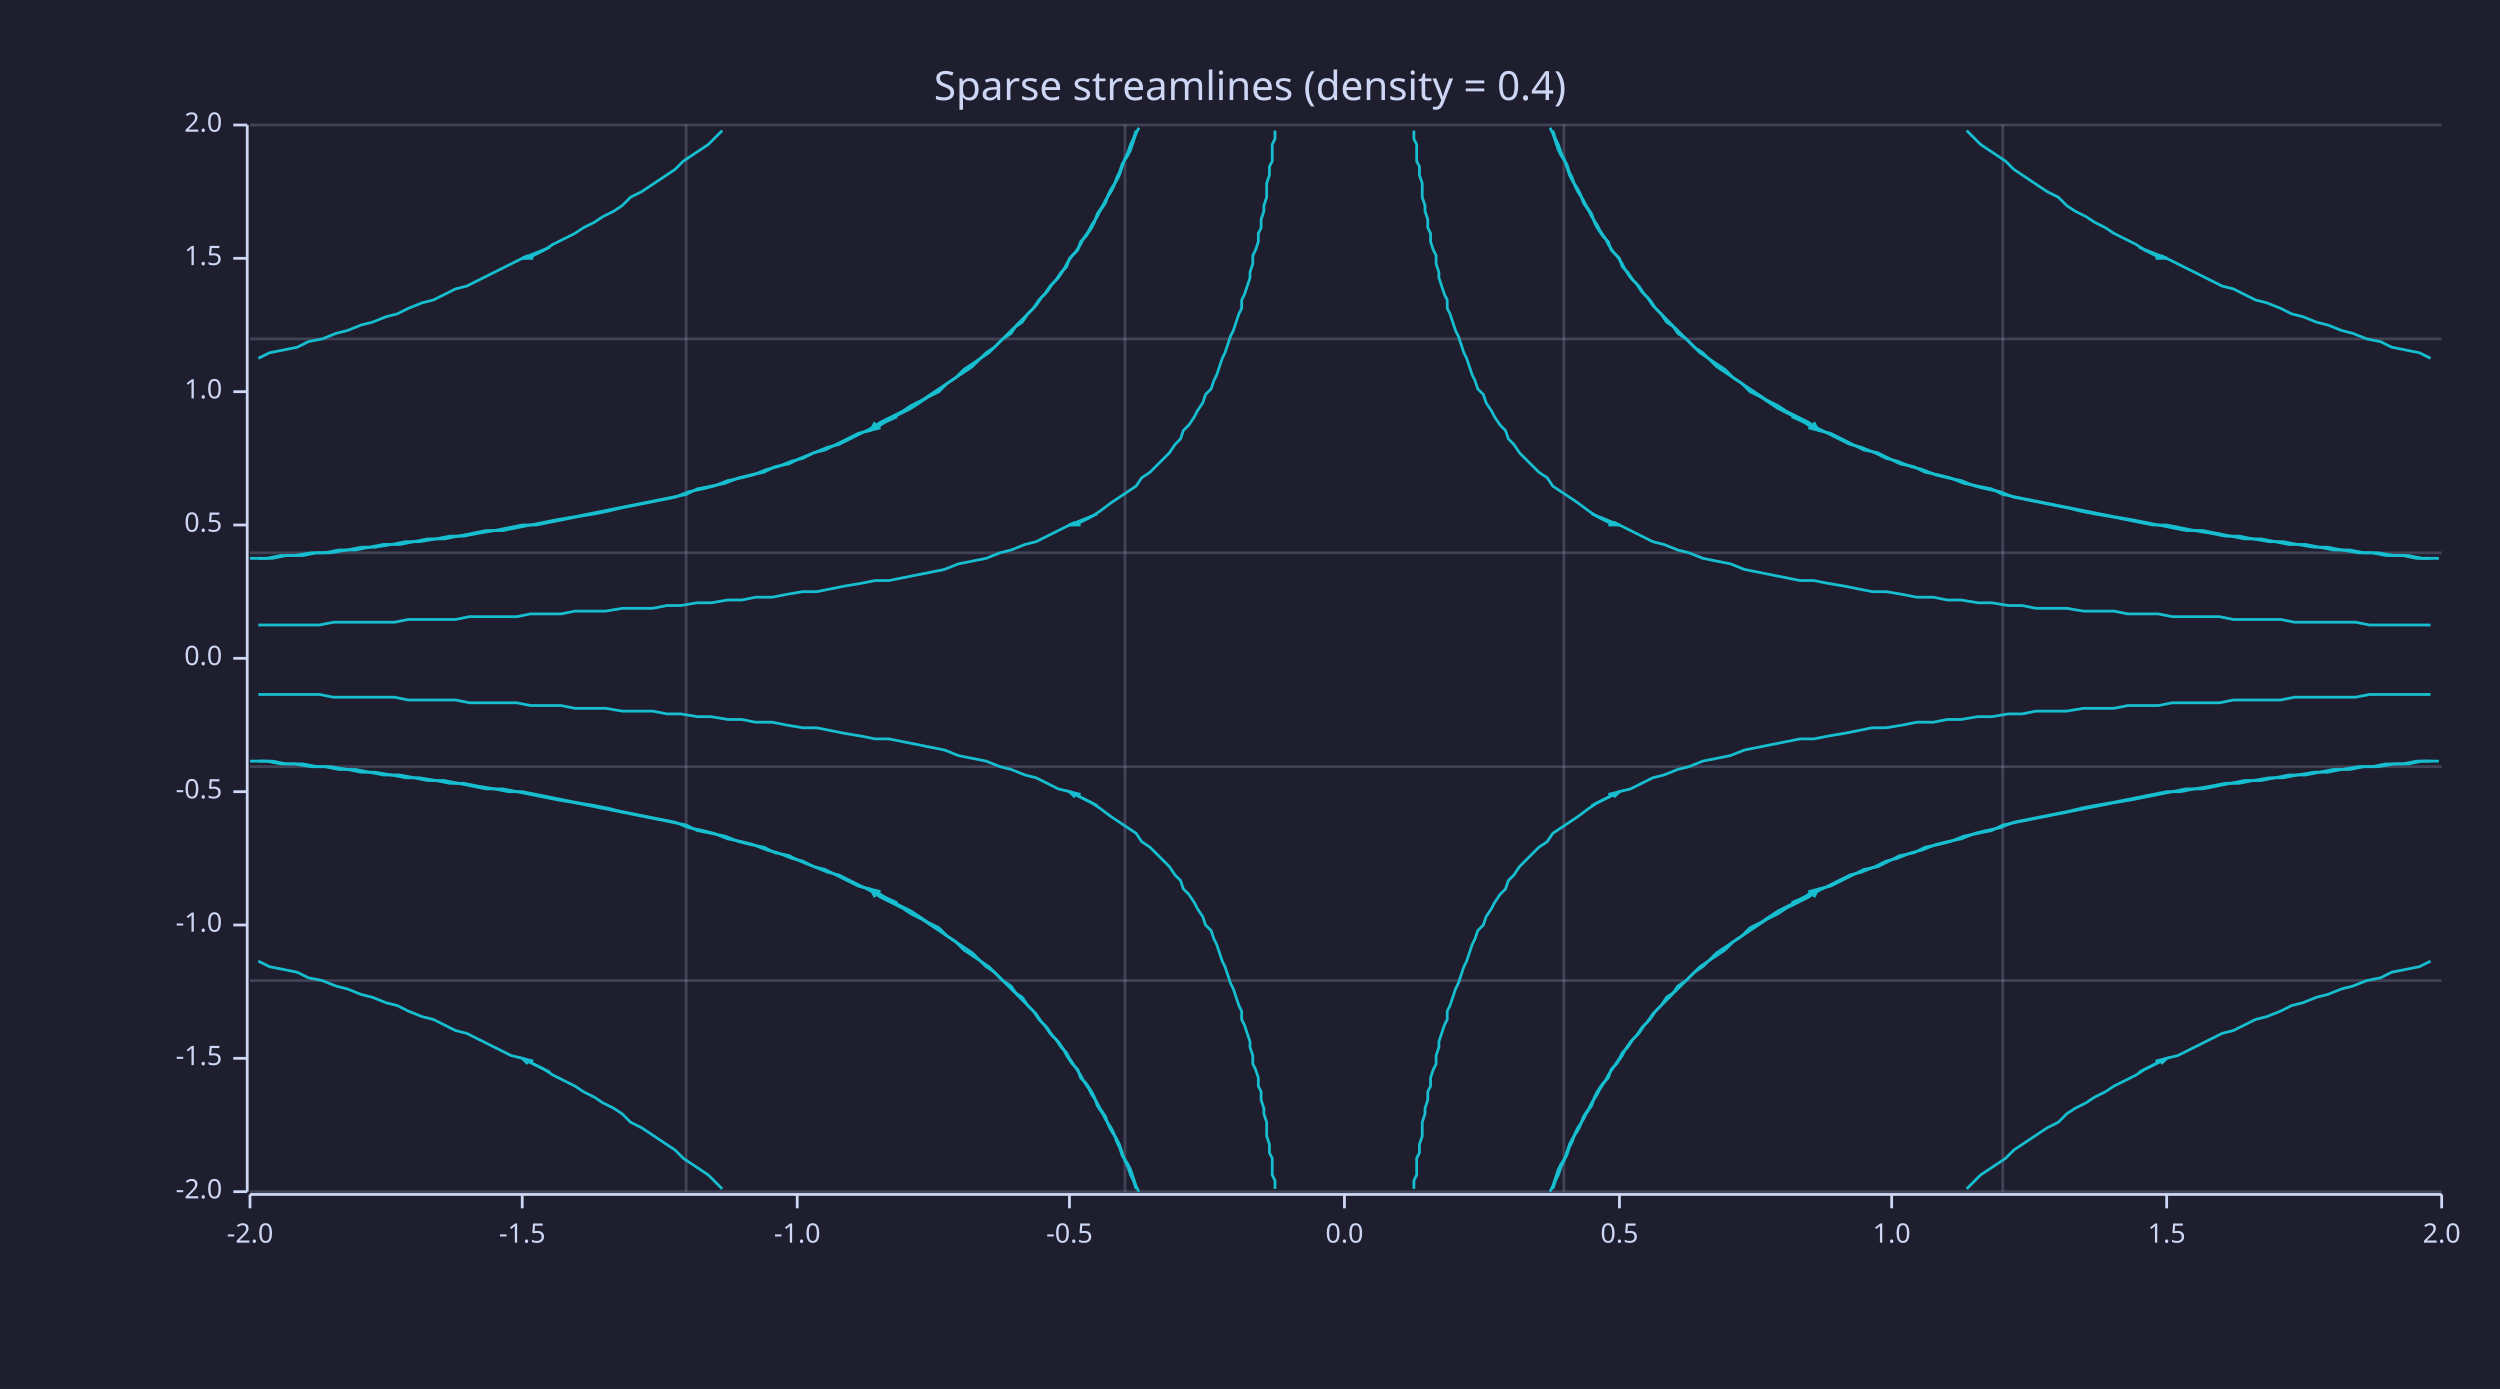
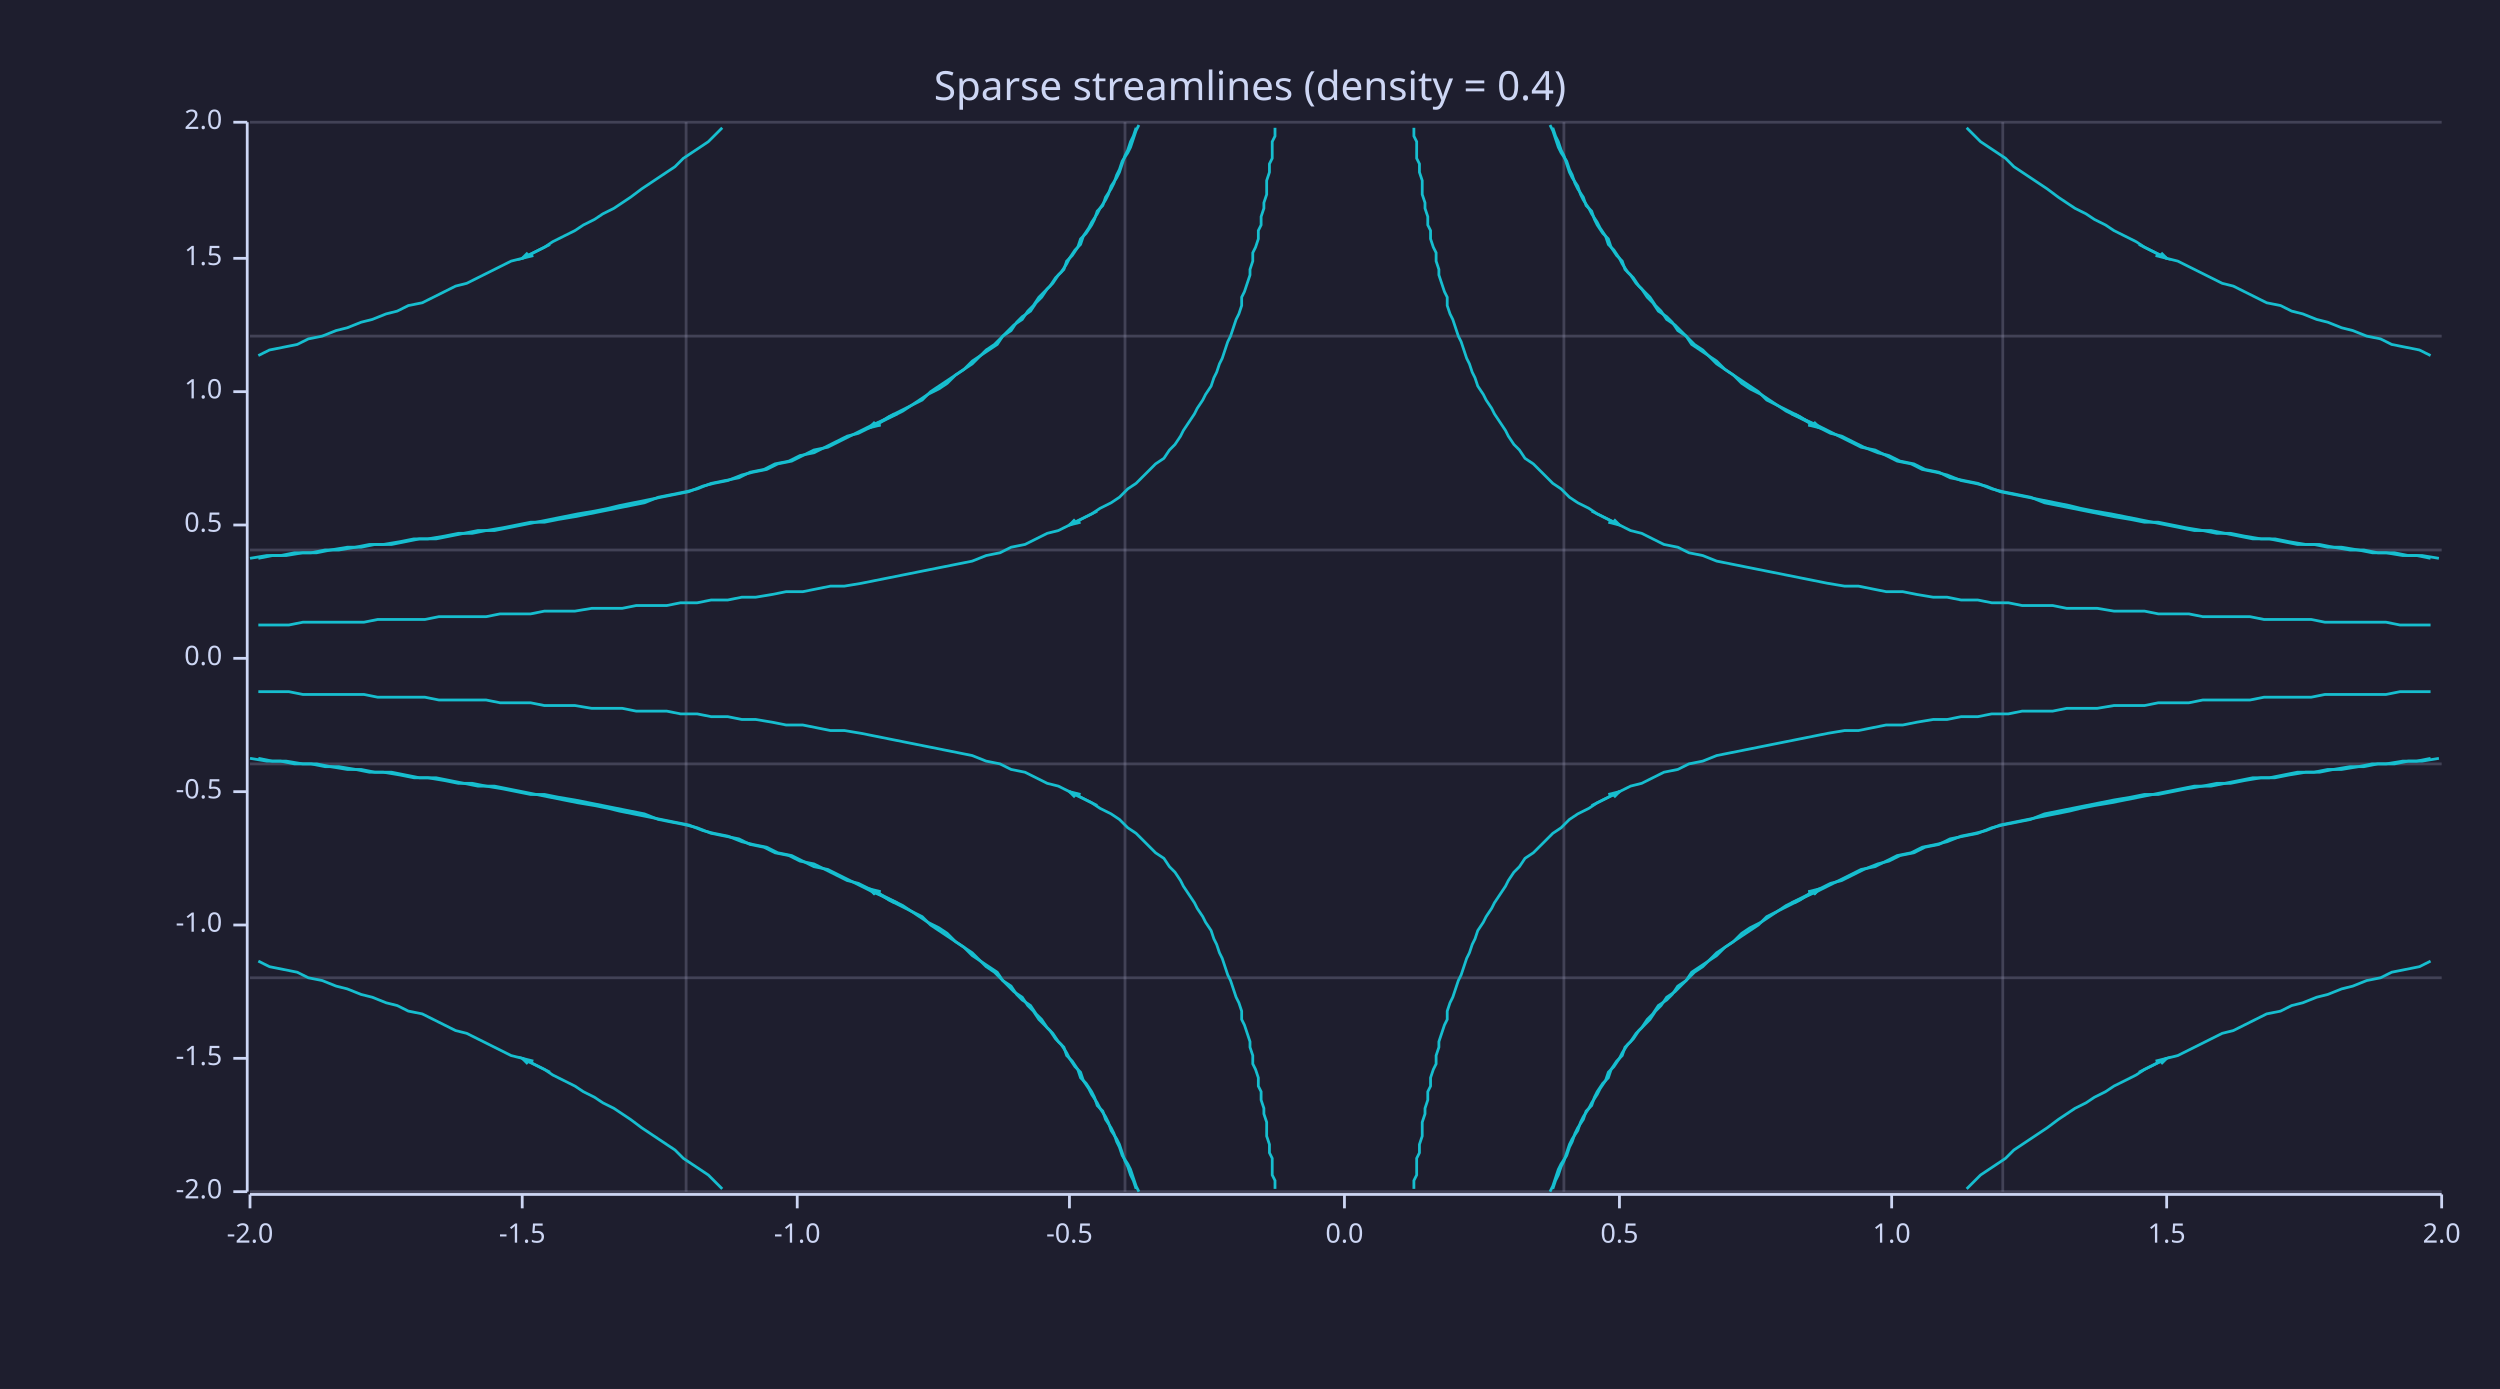
<svg xmlns="http://www.w3.org/2000/svg" width="900" height="500" viewBox="0 0 900 500">
  <rect x="0" y="0" width="900" height="500" opacity="1" fill="#1E1E2E" stroke="none" />
  <rect x="0" y="0" width="900" height="500" opacity="1" fill="#1E1E2E" stroke="none" />
  <text x="450" y="25" dy="0.76em" text-anchor="middle" font-family="sans-serif" font-size="14.516" opacity="1" fill="#CDD6F4">
Sparse streamlines (density = 0.4)
</text>
  <text x="20" y="237" dy="0.76em" text-anchor="middle" font-family="sans-serif" font-size="11.29" opacity="1" fill="#CDD6F4" transform="rotate(270, 20, 237)">

</text>
  <text x="485" y="480" dy="-0.5ex" text-anchor="middle" font-family="sans-serif" font-size="11.29" opacity="1" fill="#CDD6F4">

</text>
-   <polyline fill="none" opacity="1" stroke="#CDD6F4" stroke-width="1" points="89,45 89,429 " />
+   <polyline fill="none" opacity="1" stroke="#CDD6F4" stroke-width="1" points="89,44 89,429 " />
  <text x="80" y="429" dy="0.5ex" text-anchor="end" font-family="sans-serif" font-size="9.677" opacity="1" fill="#CDD6F4">
-2.0
</text>
  <polyline fill="none" opacity="1" stroke="#CDD6F4" stroke-width="1" points="84,429 89,429 " />
  <text x="80" y="381" dy="0.5ex" text-anchor="end" font-family="sans-serif" font-size="9.677" opacity="1" fill="#CDD6F4">
-1.5
</text>
  <polyline fill="none" opacity="1" stroke="#CDD6F4" stroke-width="1" points="84,381 89,381 " />
  <text x="80" y="333" dy="0.5ex" text-anchor="end" font-family="sans-serif" font-size="9.677" opacity="1" fill="#CDD6F4">
-1.0
</text>
  <polyline fill="none" opacity="1" stroke="#CDD6F4" stroke-width="1" points="84,333 89,333 " />
  <text x="80" y="285" dy="0.5ex" text-anchor="end" font-family="sans-serif" font-size="9.677" opacity="1" fill="#CDD6F4">
-0.5
</text>
  <polyline fill="none" opacity="1" stroke="#CDD6F4" stroke-width="1" points="84,285 89,285 " />
  <text x="80" y="237" dy="0.5ex" text-anchor="end" font-family="sans-serif" font-size="9.677" opacity="1" fill="#CDD6F4">
0.0
</text>
  <polyline fill="none" opacity="1" stroke="#CDD6F4" stroke-width="1" points="84,237 89,237 " />
  <text x="80" y="189" dy="0.5ex" text-anchor="end" font-family="sans-serif" font-size="9.677" opacity="1" fill="#CDD6F4">
0.5
</text>
  <polyline fill="none" opacity="1" stroke="#CDD6F4" stroke-width="1" points="84,189 89,189 " />
  <text x="80" y="141" dy="0.5ex" text-anchor="end" font-family="sans-serif" font-size="9.677" opacity="1" fill="#CDD6F4">
1.0
</text>
  <polyline fill="none" opacity="1" stroke="#CDD6F4" stroke-width="1" points="84,141 89,141 " />
  <text x="80" y="93" dy="0.5ex" text-anchor="end" font-family="sans-serif" font-size="9.677" opacity="1" fill="#CDD6F4">
1.5
</text>
  <polyline fill="none" opacity="1" stroke="#CDD6F4" stroke-width="1" points="84,93 89,93 " />
-   <text x="80" y="45" dy="0.5ex" text-anchor="end" font-family="sans-serif" font-size="9.677" opacity="1" fill="#CDD6F4">
+   <text x="80" y="44" dy="0.5ex" text-anchor="end" font-family="sans-serif" font-size="9.677" opacity="1" fill="#CDD6F4">
2.0
</text>
-   <polyline fill="none" opacity="1" stroke="#CDD6F4" stroke-width="1" points="84,45 89,45 " />
+   <polyline fill="none" opacity="1" stroke="#CDD6F4" stroke-width="1" points="84,44 89,44 " />
  <polyline fill="none" opacity="1" stroke="#CDD6F4" stroke-width="1" points="90,430 879,430 " />
  <text x="90" y="440" dy="0.76em" text-anchor="middle" font-family="sans-serif" font-size="9.677" opacity="1" fill="#CDD6F4">
-2.0
</text>
  <polyline fill="none" opacity="1" stroke="#CDD6F4" stroke-width="1" points="90,430 90,435 " />
  <text x="188" y="440" dy="0.76em" text-anchor="middle" font-family="sans-serif" font-size="9.677" opacity="1" fill="#CDD6F4">
-1.5
</text>
  <polyline fill="none" opacity="1" stroke="#CDD6F4" stroke-width="1" points="188,430 188,435 " />
  <text x="287" y="440" dy="0.76em" text-anchor="middle" font-family="sans-serif" font-size="9.677" opacity="1" fill="#CDD6F4">
-1.0
</text>
  <polyline fill="none" opacity="1" stroke="#CDD6F4" stroke-width="1" points="287,430 287,435 " />
  <text x="385" y="440" dy="0.76em" text-anchor="middle" font-family="sans-serif" font-size="9.677" opacity="1" fill="#CDD6F4">
-0.5
</text>
  <polyline fill="none" opacity="1" stroke="#CDD6F4" stroke-width="1" points="385,430 385,435 " />
  <text x="484" y="440" dy="0.76em" text-anchor="middle" font-family="sans-serif" font-size="9.677" opacity="1" fill="#CDD6F4">
0.0
</text>
  <polyline fill="none" opacity="1" stroke="#CDD6F4" stroke-width="1" points="484,430 484,435 " />
  <text x="583" y="440" dy="0.76em" text-anchor="middle" font-family="sans-serif" font-size="9.677" opacity="1" fill="#CDD6F4">
0.5
</text>
  <polyline fill="none" opacity="1" stroke="#CDD6F4" stroke-width="1" points="583,430 583,435 " />
  <text x="681" y="440" dy="0.76em" text-anchor="middle" font-family="sans-serif" font-size="9.677" opacity="1" fill="#CDD6F4">
1.0
</text>
  <polyline fill="none" opacity="1" stroke="#CDD6F4" stroke-width="1" points="681,430 681,435 " />
  <text x="780" y="440" dy="0.76em" text-anchor="middle" font-family="sans-serif" font-size="9.677" opacity="1" fill="#CDD6F4">
1.5
</text>
  <polyline fill="none" opacity="1" stroke="#CDD6F4" stroke-width="1" points="780,430 780,435 " />
  <text x="879" y="440" dy="0.76em" text-anchor="middle" font-family="sans-serif" font-size="9.677" opacity="1" fill="#CDD6F4">
2.0
</text>
  <polyline fill="none" opacity="1" stroke="#CDD6F4" stroke-width="1" points="879,430 879,435 " />
  <polyline fill="none" opacity="0.3" stroke="#9696B4" stroke-width="1" points="90,429 879,429 " />
-   <polyline fill="none" opacity="0.3" stroke="#9696B4" stroke-width="1" points="90,353 879,353 " />
-   <polyline fill="none" opacity="0.3" stroke="#9696B4" stroke-width="1" points="90,276 879,276 " />
-   <polyline fill="none" opacity="0.3" stroke="#9696B4" stroke-width="1" points="90,199 879,199 " />
-   <polyline fill="none" opacity="0.3" stroke="#9696B4" stroke-width="1" points="90,122 879,122 " />
-   <polyline fill="none" opacity="0.3" stroke="#9696B4" stroke-width="1" points="90,45 879,45 " />
-   <polyline fill="none" opacity="0.3" stroke="#9696B4" stroke-width="1" points="247,429 247,45 " />
-   <polyline fill="none" opacity="0.3" stroke="#9696B4" stroke-width="1" points="405,429 405,45 " />
-   <polyline fill="none" opacity="0.3" stroke="#9696B4" stroke-width="1" points="563,429 563,45 " />
-   <polyline fill="none" opacity="0.3" stroke="#9696B4" stroke-width="1" points="721,429 721,45 " />
-   <polyline fill="none" opacity="1" stroke="#17BECF" stroke-width="1" points="260,428 258,426 255,423 252,421 249,419 246,417 243,414 240,412 237,410 234,408 231,406 227,404 224,401 221,399 217,397 214,395 210,393 207,391 203,389 199,387 196,385 192,383 188,381 184,380 180,378 176,376 172,374 168,372 164,371 160,369 156,367 152,366 147,364 143,362 139,361 134,359 130,358 125,356 121,355 116,353 111,352 107,350 102,349 97,348 93,346 " />
+   <polyline fill="none" opacity="0.3" stroke="#9696B4" stroke-width="1" points="90,352 879,352 " />
+   <polyline fill="none" opacity="0.3" stroke="#9696B4" stroke-width="1" points="90,275 879,275 " />
+   <polyline fill="none" opacity="0.3" stroke="#9696B4" stroke-width="1" points="90,198 879,198 " />
+   <polyline fill="none" opacity="0.3" stroke="#9696B4" stroke-width="1" points="90,121 879,121 " />
+   <polyline fill="none" opacity="0.3" stroke="#9696B4" stroke-width="1" points="90,44 879,44 " />
+   <polyline fill="none" opacity="0.3" stroke="#9696B4" stroke-width="1" points="247,429 247,44 " />
+   <polyline fill="none" opacity="0.3" stroke="#9696B4" stroke-width="1" points="405,429 405,44 " />
+   <polyline fill="none" opacity="0.3" stroke="#9696B4" stroke-width="1" points="563,429 563,44 " />
+   <polyline fill="none" opacity="0.3" stroke="#9696B4" stroke-width="1" points="721,429 721,44 " />
+   <polyline fill="none" opacity="1" stroke="#17BECF" stroke-width="1" points="260,428 258,426 255,423 252,421 249,419 246,417 243,414 240,412 237,410 234,408 231,406 227,403 224,401 221,399 217,397 214,395 210,393 207,391 203,389 199,387 196,385 192,383 188,381 184,380 180,378 176,376 172,374 168,372 164,371 160,369 156,367 152,365 147,364 143,362 139,361 134,359 130,358 125,356 121,355 116,353 111,352 107,350 102,349 97,348 93,346 " />
  <polyline fill="none" opacity="1" stroke="#17BECF" stroke-width="1" points="198,386 188,381 " />
  <polyline fill="none" opacity="1" stroke="#17BECF" stroke-width="1" points="192,382 188,381 190,383 " />
-   <polyline fill="none" opacity="1" stroke="#17BECF" stroke-width="1" points="409,428 408,425 407,423 406,420 405,418 404,415 403,412 402,410 400,407 399,405 398,402 396,399 395,397 393,394 392,392 390,389 389,387 387,384 385,381 384,379 382,377 380,374 378,372 376,369 374,367 372,364 370,362 368,359 365,357 363,355 360,352 358,350 355,348 352,345 350,343 347,341 344,339 341,337 338,334 334,332 331,330 328,328 324,326 320,324 317,322 313,320 309,319 305,317 301,315 297,313 293,312 288,310 284,308 279,307 275,305 270,304 266,303 261,301 256,300 251,299 247,297 242,296 237,295 232,294 227,293 222,292 217,291 212,290 207,289 201,288 196,287 191,286 186,285 181,284 175,284 170,283 165,282 160,281 154,281 149,280 144,279 138,279 133,278 128,277 122,277 117,276 112,276 106,275 101,275 96,274 90,274 " />
+   <polyline fill="none" opacity="1" stroke="#17BECF" stroke-width="1" points="409,428 408,425 407,423 406,420 405,418 404,415 403,412 402,410 400,407 399,404 398,402 396,399 395,397 393,394 392,392 390,389 389,386 387,384 385,381 384,379 382,376 380,374 378,371 376,369 374,367 372,364 370,362 368,359 365,357 363,355 360,352 358,350 355,348 352,345 350,343 347,341 344,339 341,336 338,334 334,332 331,330 328,328 324,326 320,324 317,322 313,320 309,318 305,317 301,315 297,313 293,311 288,310 284,308 279,307 275,305 270,304 266,302 261,301 256,300 251,298 247,297 242,296 237,295 232,293 227,292 222,291 217,290 212,289 207,288 201,287 196,286 191,286 186,285 181,284 175,283 170,282 165,282 160,281 154,280 149,280 144,279 138,278 133,278 128,277 122,276 117,276 112,275 106,275 101,274 96,274 90,273 " />
  <polyline fill="none" opacity="1" stroke="#17BECF" stroke-width="1" points="322,325 313,320 " />
  <polyline fill="none" opacity="1" stroke="#17BECF" stroke-width="1" points="317,321 313,320 315,322 " />
-   <polyline fill="none" opacity="1" stroke="#17BECF" stroke-width="1" points="559,428 560,425 561,423 562,420 563,418 564,415 565,412 566,410 568,407 569,405 570,402 572,399 573,397 575,394 576,392 578,389 579,387 581,384 583,381 584,379 586,377 588,374 590,372 592,369 594,367 596,364 598,362 600,359 603,357 605,355 608,352 610,350 613,348 616,345 618,343 621,341 624,339 627,337 630,334 634,332 637,330 640,328 644,326 648,324 651,322 655,320 659,319 663,317 667,315 671,313 676,312 680,310 684,308 689,307 693,305 698,304 702,303 707,301 712,300 717,299 721,297 726,296 731,295 736,294 741,293 746,292 751,291 756,290 761,289 767,288 772,287 777,286 782,285 787,284 793,284 798,283 803,282 808,281 814,281 819,280 824,279 830,279 835,278 840,277 846,277 851,276 856,276 862,275 867,275 872,274 878,274 " />
+   <polyline fill="none" opacity="1" stroke="#17BECF" stroke-width="1" points="559,428 560,425 561,423 562,420 563,418 564,415 565,412 566,410 568,407 569,404 570,402 572,399 573,397 575,394 576,392 578,389 579,386 581,384 583,381 584,379 586,376 588,374 590,371 592,369 594,367 596,364 598,362 600,359 603,357 605,355 608,352 610,350 613,348 616,345 618,343 621,341 624,339 627,336 630,334 634,332 637,330 640,328 644,326 648,324 651,322 655,320 659,318 663,317 667,315 671,313 676,311 680,310 684,308 689,307 693,305 698,304 702,302 707,301 712,300 717,298 721,297 726,296 731,295 736,293 741,292 746,291 751,290 756,289 761,288 767,287 772,286 777,286 782,285 787,284 793,283 798,282 803,282 808,281 814,280 819,280 824,279 830,278 835,278 840,277 846,276 851,276 856,275 862,275 867,274 872,274 878,273 " />
  <polyline fill="none" opacity="1" stroke="#17BECF" stroke-width="1" points="646,325 655,320 " />
  <polyline fill="none" opacity="1" stroke="#17BECF" stroke-width="1" points="653,322 655,320 651,321 " />
-   <polyline fill="none" opacity="1" stroke="#17BECF" stroke-width="1" points="708,428 710,426 713,423 716,421 719,419 722,417 725,414 728,412 731,410 734,408 737,406 741,404 744,401 747,399 751,397 754,395 758,393 761,391 765,389 769,387 772,385 776,383 780,381 784,380 788,378 792,376 796,374 800,372 804,371 808,369 812,367 816,366 821,364 825,362 829,361 834,359 838,358 843,356 847,355 852,353 857,352 861,350 866,349 871,348 875,346 " />
+   <polyline fill="none" opacity="1" stroke="#17BECF" stroke-width="1" points="708,428 710,426 713,423 716,421 719,419 722,417 725,414 728,412 731,410 734,408 737,406 741,403 744,401 747,399 751,397 754,395 758,393 761,391 765,389 769,387 772,385 776,383 780,381 784,380 788,378 792,376 796,374 800,372 804,371 808,369 812,367 816,365 821,364 825,362 829,361 834,359 838,358 843,356 847,355 852,353 857,352 861,350 866,349 871,348 875,346 " />
  <polyline fill="none" opacity="1" stroke="#17BECF" stroke-width="1" points="770,386 780,381 " />
  <polyline fill="none" opacity="1" stroke="#17BECF" stroke-width="1" points="778,383 780,381 776,382 " />
-   <polyline fill="none" opacity="1" stroke="#17BECF" stroke-width="1" points="410,429 409,427 408,424 407,421 406,419 404,416 403,413 402,411 401,408 400,406 398,403 397,401 395,398 394,395 393,393 391,390 389,388 388,385 386,383 384,380 383,378 381,375 379,373 377,370 375,368 373,365 371,363 368,360 366,358 364,355 361,353 359,351 356,348 353,346 350,344 347,342 344,339 341,337 338,335 335,333 332,331 328,329 325,327 321,325 317,323 314,321 310,319 306,317 302,315 298,314 293,312 289,310 285,309 280,307 276,306 271,304 267,303 262,302 257,300 253,299 248,298 243,296 238,295 233,294 228,293 223,292 219,291 214,290 208,289 203,288 198,287 193,286 188,285 183,285 178,284 172,283 167,282 162,282 157,281 151,280 146,280 141,279 135,278 130,278 125,277 119,276 114,276 109,275 103,275 98,274 93,274 " />
+   <polyline fill="none" opacity="1" stroke="#17BECF" stroke-width="1" points="410,429 409,427 408,424 407,421 406,419 404,416 403,413 402,411 401,408 400,406 398,403 397,400 395,398 394,395 393,393 391,390 389,388 388,385 386,382 384,380 383,377 381,375 379,372 377,370 375,367 373,365 371,362 368,360 366,358 364,355 361,353 359,350 356,348 353,346 350,344 347,341 344,339 341,337 338,335 335,333 332,330 328,328 325,326 321,324 317,322 314,321 310,319 306,317 302,315 298,313 293,312 289,310 285,308 280,307 276,305 271,304 267,303 262,301 257,300 253,299 248,297 243,296 238,295 233,294 228,293 223,292 219,291 214,290 208,289 203,288 198,287 193,286 188,285 183,284 178,283 172,283 167,282 162,281 157,280 151,280 146,279 141,278 135,278 130,277 125,277 119,276 114,275 109,275 103,274 98,274 93,273 " />
  <polyline fill="none" opacity="1" stroke="#17BECF" stroke-width="1" points="323,325 314,321 " />
-   <polyline fill="none" opacity="1" stroke="#17BECF" stroke-width="1" points="317,322 314,321 315,323 " />
-   <polyline fill="none" opacity="1" stroke="#17BECF" stroke-width="1" points="459,428 459,425 458,423 458,420 458,417 457,415 457,412 456,409 456,407 456,404 455,401 455,399 454,396 454,393 453,391 453,388 452,385 451,383 451,380 450,377 450,375 449,372 448,369 447,367 447,364 446,362 445,359 444,356 443,354 442,351 441,348 440,346 439,343 438,340 437,338 436,335 434,333 433,330 431,327 430,325 428,322 426,320 425,317 423,315 421,312 419,310 416,307 414,305 411,303 409,300 406,298 403,296 400,294 396,291 393,289 389,287 385,285 381,284 377,282 373,280 369,279 364,277 360,276 355,274 350,273 345,272 340,270 335,269 330,268 325,267 320,266 315,266 310,265 304,264 299,263 294,262 289,262 283,261 278,260 272,260 267,259 262,259 256,258 251,258 245,257 240,257 235,256 229,256 224,256 218,255 213,255 207,255 202,254 196,254 191,254 186,253 180,253 175,253 169,253 164,252 158,252 153,252 147,252 142,251 136,251 131,251 125,251 120,251 115,250 109,250 104,250 98,250 93,250 " />
+   <polyline fill="none" opacity="1" stroke="#17BECF" stroke-width="1" points="317,321 314,321 315,322 " />
+   <polyline fill="none" opacity="1" stroke="#17BECF" stroke-width="1" points="459,428 459,425 458,423 458,420 458,417 457,415 457,412 456,409 456,407 456,404 455,401 455,399 454,396 454,393 453,391 453,388 452,385 451,383 451,380 450,377 450,375 449,372 448,369 447,367 447,364 446,361 445,359 444,356 443,353 442,351 441,348 440,345 439,343 438,340 437,338 436,335 434,332 433,330 431,327 430,325 428,322 426,319 425,317 423,314 421,312 419,309 416,307 414,305 411,302 409,300 406,298 403,295 400,293 396,291 393,289 389,287 385,285 381,283 377,282 373,280 369,278 364,277 360,275 355,274 350,272 345,271 340,270 335,269 330,268 325,267 320,266 315,265 310,264 304,263 299,263 294,262 289,261 283,261 278,260 272,259 267,259 262,258 256,258 251,257 245,257 240,256 235,256 229,256 224,255 218,255 213,255 207,254 202,254 196,254 191,253 186,253 180,253 175,252 169,252 164,252 158,252 153,251 147,251 142,251 136,251 131,250 125,250 120,250 115,250 109,250 104,249 98,249 93,249 " />
  <polyline fill="none" opacity="1" stroke="#17BECF" stroke-width="1" points="395,290 385,285 " />
  <polyline fill="none" opacity="1" stroke="#17BECF" stroke-width="1" points="389,286 385,285 387,287 " />
-   <polyline fill="none" opacity="1" stroke="#17BECF" stroke-width="1" points="509,428 509,425 510,423 510,420 510,417 511,415 511,412 512,409 512,407 512,404 513,401 513,399 514,396 514,393 515,391 515,388 516,385 517,383 517,380 518,377 518,375 519,372 520,369 521,367 521,364 522,362 523,359 524,356 525,354 526,351 527,348 528,346 529,343 530,340 531,338 532,335 534,333 535,330 537,327 538,325 540,322 542,320 543,317 545,315 547,312 549,310 552,307 554,305 557,303 559,300 562,298 565,296 568,294 572,291 575,289 579,287 583,285 587,284 591,282 595,280 599,279 604,277 608,276 613,274 618,273 623,272 628,270 633,269 638,268 643,267 648,266 653,266 658,265 664,264 669,263 674,262 679,262 685,261 690,260 696,260 701,259 706,259 712,258 717,258 723,257 728,257 733,256 739,256 744,256 750,255 755,255 761,255 766,254 772,254 777,254 782,253 788,253 793,253 799,253 804,252 810,252 815,252 821,252 826,251 832,251 837,251 843,251 848,251 853,250 859,250 864,250 870,250 875,250 " />
+   <polyline fill="none" opacity="1" stroke="#17BECF" stroke-width="1" points="509,428 509,425 510,423 510,420 510,417 511,415 511,412 512,409 512,407 512,404 513,401 513,399 514,396 514,393 515,391 515,388 516,385 517,383 517,380 518,377 518,375 519,372 520,369 521,367 521,364 522,361 523,359 524,356 525,353 526,351 527,348 528,345 529,343 530,340 531,338 532,335 534,332 535,330 537,327 538,325 540,322 542,319 543,317 545,314 547,312 549,309 552,307 554,305 557,302 559,300 562,298 565,295 568,293 572,291 575,289 579,287 583,285 587,283 591,282 595,280 599,278 604,277 608,275 613,274 618,272 623,271 628,270 633,269 638,268 643,267 648,266 653,265 658,264 664,263 669,263 674,262 679,261 685,261 690,260 696,259 701,259 706,258 712,258 717,257 723,257 728,256 733,256 739,256 744,255 750,255 755,255 761,254 766,254 772,254 777,253 782,253 788,253 793,252 799,252 804,252 810,252 815,251 821,251 826,251 832,251 837,250 843,250 848,250 853,250 859,250 864,249 870,249 875,249 " />
  <polyline fill="none" opacity="1" stroke="#17BECF" stroke-width="1" points="573,290 583,285 " />
  <polyline fill="none" opacity="1" stroke="#17BECF" stroke-width="1" points="581,287 583,285 579,286 " />
-   <polyline fill="none" opacity="1" stroke="#17BECF" stroke-width="1" points="558,429 559,427 560,424 561,421 562,419 564,416 565,413 566,411 567,408 568,406 570,403 571,401 573,398 574,395 575,393 577,390 579,388 580,385 582,383 584,380 585,378 587,375 589,373 591,370 593,368 595,365 597,363 600,360 602,358 604,355 607,353 609,351 612,348 615,346 618,344 621,342 624,339 627,337 630,335 633,333 636,331 640,329 643,327 647,325 651,323 654,321 658,319 662,317 666,315 670,314 675,312 679,310 683,309 688,307 692,306 697,304 701,303 706,302 711,300 715,299 720,298 725,296 730,295 735,294 740,293 745,292 749,291 754,290 760,289 765,288 770,287 775,286 780,285 785,285 790,284 796,283 801,282 806,282 811,281 817,280 822,280 827,279 833,278 838,278 843,277 849,276 854,276 859,275 865,275 870,274 875,274 " />
+   <polyline fill="none" opacity="1" stroke="#17BECF" stroke-width="1" points="558,429 559,427 560,424 561,421 562,419 564,416 565,413 566,411 567,408 568,406 570,403 571,400 573,398 574,395 575,393 577,390 579,388 580,385 582,382 584,380 585,377 587,375 589,372 591,370 593,367 595,365 597,362 600,360 602,358 604,355 607,353 609,350 612,348 615,346 618,344 621,341 624,339 627,337 630,335 633,333 636,330 640,328 643,326 647,324 651,322 654,321 658,319 662,317 666,315 670,313 675,312 679,310 683,308 688,307 692,305 697,304 701,303 706,301 711,300 715,299 720,297 725,296 730,295 735,294 740,293 745,292 749,291 754,290 760,289 765,288 770,287 775,286 780,285 785,284 790,283 796,283 801,282 806,281 811,280 817,280 822,279 827,278 833,278 838,277 843,277 849,276 854,275 859,275 865,274 870,274 875,273 " />
  <polyline fill="none" opacity="1" stroke="#17BECF" stroke-width="1" points="645,325 654,321 " />
-   <polyline fill="none" opacity="1" stroke="#17BECF" stroke-width="1" points="653,323 654,321 651,322 " />
-   <polyline fill="none" opacity="1" stroke="#17BECF" stroke-width="1" points="410,46 409,48 408,51 407,54 406,56 404,59 403,62 402,64 401,67 400,69 398,72 397,74 395,77 394,80 393,82 391,85 389,87 388,90 386,92 384,95 383,97 381,100 379,102 377,105 375,107 373,110 371,112 368,115 366,117 364,120 361,122 359,124 356,127 353,129 350,131 347,133 344,136 341,138 338,140 335,142 332,144 328,146 325,148 321,150 317,152 314,154 310,156 306,158 302,160 298,161 293,163 289,165 285,166 280,168 276,169 271,171 267,172 262,173 257,175 253,176 248,177 243,179 238,180 233,181 228,182 223,183 219,184 214,185 208,186 203,187 198,188 193,189 188,189 183,190 178,191 172,192 167,193 162,193 157,194 151,195 146,195 141,196 135,197 130,197 125,198 119,199 114,199 109,200 103,200 98,201 93,201 " />
-   <polyline fill="none" opacity="1" stroke="#17BECF" stroke-width="1" points="323,150 314,154 " />
-   <polyline fill="none" opacity="1" stroke="#17BECF" stroke-width="1" points="315,152 314,154 317,153 " />
-   <polyline fill="none" opacity="1" stroke="#17BECF" stroke-width="1" points="459,47 459,50 458,52 458,55 458,58 457,60 457,63 456,66 456,68 456,71 455,74 455,76 454,79 454,82 453,84 453,87 452,90 451,92 451,95 450,98 450,100 449,103 448,106 447,108 447,111 446,113 445,116 444,119 443,121 442,124 441,127 440,129 439,132 438,135 437,137 436,140 434,142 433,145 431,148 430,150 428,153 426,155 425,158 423,160 421,163 419,165 416,168 414,170 411,172 409,175 406,177 403,179 400,181 396,184 393,186 389,188 385,189 381,191 377,193 373,195 369,196 364,198 360,199 355,201 350,202 345,203 340,205 335,206 330,207 325,208 320,209 315,209 310,210 304,211 299,212 294,213 289,213 283,214 278,215 272,215 267,216 262,216 256,217 251,217 245,218 240,218 235,219 229,219 224,219 218,220 213,220 207,220 202,221 196,221 191,221 186,222 180,222 175,222 169,222 164,223 158,223 153,223 147,223 142,224 136,224 131,224 125,224 120,224 115,225 109,225 104,225 98,225 93,225 " />
-   <polyline fill="none" opacity="1" stroke="#17BECF" stroke-width="1" points="395,185 385,189 " />
-   <polyline fill="none" opacity="1" stroke="#17BECF" stroke-width="1" points="387,188 385,189 389,189 " />
-   <polyline fill="none" opacity="1" stroke="#17BECF" stroke-width="1" points="509,47 509,50 510,52 510,55 510,58 511,60 511,63 512,66 512,68 512,71 513,74 513,76 514,79 514,82 515,84 515,87 516,90 517,92 517,95 518,98 518,100 519,103 520,106 521,108 521,111 522,113 523,116 524,119 525,121 526,124 527,127 528,129 529,132 530,135 531,137 532,140 534,142 535,145 537,148 538,150 540,153 542,155 543,158 545,160 547,163 549,165 552,168 554,170 557,172 559,175 562,177 565,179 568,181 572,184 575,186 579,188 583,189 587,191 591,193 595,195 599,196 604,198 608,199 613,201 618,202 623,203 628,205 633,206 638,207 643,208 648,209 653,209 658,210 664,211 669,212 674,213 679,213 685,214 690,215 696,215 701,216 706,216 712,217 717,217 723,218 728,218 733,219 739,219 744,219 750,220 755,220 761,220 766,221 772,221 777,221 782,222 788,222 793,222 799,222 804,223 810,223 815,223 821,223 826,224 832,224 837,224 843,224 848,224 853,225 859,225 864,225 870,225 875,225 " />
-   <polyline fill="none" opacity="1" stroke="#17BECF" stroke-width="1" points="573,185 583,189 " />
-   <polyline fill="none" opacity="1" stroke="#17BECF" stroke-width="1" points="579,189 583,189 581,188 " />
-   <polyline fill="none" opacity="1" stroke="#17BECF" stroke-width="1" points="558,46 559,48 560,51 561,54 562,56 564,59 565,62 566,64 567,67 568,69 570,72 571,74 573,77 574,80 575,82 577,85 579,87 580,90 582,92 584,95 585,97 587,100 589,102 591,105 593,107 595,110 597,112 600,115 602,117 604,120 607,122 609,124 612,127 615,129 618,131 621,133 624,136 627,138 630,140 633,142 636,144 640,146 643,148 647,150 651,152 654,154 658,156 662,158 666,160 670,161 675,163 679,165 683,166 688,168 692,169 697,171 701,172 706,173 711,175 715,176 720,177 725,179 730,180 735,181 740,182 745,183 749,184 754,185 760,186 765,187 770,188 775,189 780,189 785,190 790,191 796,192 801,193 806,193 811,194 817,195 822,195 827,196 833,197 838,197 843,198 849,199 854,199 859,200 865,200 870,201 875,201 " />
-   <polyline fill="none" opacity="1" stroke="#17BECF" stroke-width="1" points="645,150 654,154 " />
-   <polyline fill="none" opacity="1" stroke="#17BECF" stroke-width="1" points="651,153 654,154 653,152 " />
-   <polyline fill="none" opacity="1" stroke="#17BECF" stroke-width="1" points="260,47 258,49 255,52 252,54 249,56 246,58 243,61 240,63 237,65 234,67 231,69 227,71 224,74 221,76 217,78 214,80 210,82 207,84 203,86 199,88 196,90 192,92 188,93 184,95 180,97 176,99 172,101 168,103 164,104 160,106 156,108 152,109 147,111 143,113 139,114 134,116 130,117 125,119 121,120 116,122 111,123 107,125 102,126 97,127 93,129 " />
-   <polyline fill="none" opacity="1" stroke="#17BECF" stroke-width="1" points="198,89 188,93 " />
-   <polyline fill="none" opacity="1" stroke="#17BECF" stroke-width="1" points="190,92 188,93 192,93 " />
-   <polyline fill="none" opacity="1" stroke="#17BECF" stroke-width="1" points="409,47 408,50 407,52 406,55 405,57 404,60 403,63 402,65 400,68 399,70 398,73 396,76 395,78 393,81 392,83 390,86 389,88 387,91 385,93 384,96 382,98 380,101 378,103 376,106 374,108 372,111 370,113 368,116 365,118 363,120 360,123 358,125 355,127 352,130 350,132 347,134 344,136 341,138 338,141 334,143 331,145 328,147 324,149 320,151 317,153 313,155 309,156 305,158 301,160 297,162 293,163 288,165 284,167 279,168 275,170 270,171 266,172 261,174 256,175 251,176 247,178 242,179 237,180 232,181 227,182 222,183 217,184 212,185 207,186 201,187 196,188 191,189 186,190 181,191 175,191 170,192 165,193 160,194 154,194 149,195 144,196 138,196 133,197 128,198 122,198 117,199 112,199 106,200 101,200 96,201 90,201 " />
-   <polyline fill="none" opacity="1" stroke="#17BECF" stroke-width="1" points="322,150 313,155 " />
-   <polyline fill="none" opacity="1" stroke="#17BECF" stroke-width="1" points="315,153 313,155 317,154 " />
-   <polyline fill="none" opacity="1" stroke="#17BECF" stroke-width="1" points="559,47 560,50 561,52 562,55 563,57 564,60 565,63 566,65 568,68 569,70 570,73 572,76 573,78 575,81 576,83 578,86 579,88 581,91 583,93 584,96 586,98 588,101 590,103 592,106 594,108 596,111 598,113 600,116 603,118 605,120 608,123 610,125 613,127 616,130 618,132 621,134 624,136 627,138 630,141 634,143 637,145 640,147 644,149 648,151 651,153 655,155 659,156 663,158 667,160 671,162 676,163 680,165 684,167 689,168 693,170 698,171 702,172 707,174 712,175 717,176 721,178 726,179 731,180 736,181 741,182 746,183 751,184 756,185 761,186 767,187 772,188 777,189 782,190 787,191 793,191 798,192 803,193 808,194 814,194 819,195 824,196 830,196 835,197 840,198 846,198 851,199 856,199 862,200 867,200 872,201 878,201 " />
-   <polyline fill="none" opacity="1" stroke="#17BECF" stroke-width="1" points="646,150 655,155 " />
-   <polyline fill="none" opacity="1" stroke="#17BECF" stroke-width="1" points="651,154 655,155 653,153 " />
-   <polyline fill="none" opacity="1" stroke="#17BECF" stroke-width="1" points="708,47 710,49 713,52 716,54 719,56 722,58 725,61 728,63 731,65 734,67 737,69 741,71 744,74 747,76 751,78 754,80 758,82 761,84 765,86 769,88 772,90 776,92 780,93 784,95 788,97 792,99 796,101 800,103 804,104 808,106 812,108 816,109 821,111 825,113 829,114 834,116 838,117 843,119 847,120 852,122 857,123 861,125 866,126 871,127 875,129 " />
-   <polyline fill="none" opacity="1" stroke="#17BECF" stroke-width="1" points="770,89 780,93 " />
-   <polyline fill="none" opacity="1" stroke="#17BECF" stroke-width="1" points="776,93 780,93 778,92 " />
+   <polyline fill="none" opacity="1" stroke="#17BECF" stroke-width="1" points="653,322 654,321 651,321 " />
+   <polyline fill="none" opacity="1" stroke="#17BECF" stroke-width="1" points="410,45 409,47 408,50 407,53 406,55 404,58 403,61 402,63 401,66 400,68 398,71 397,74 395,76 394,79 393,81 391,84 389,86 388,89 386,92 384,94 383,97 381,99 379,102 377,104 375,107 373,109 371,112 368,114 366,116 364,119 361,121 359,124 356,126 353,128 350,130 347,133 344,135 341,137 338,139 335,141 332,144 328,146 325,148 321,150 317,152 314,153 310,155 306,157 302,159 298,161 293,162 289,164 285,166 280,167 276,169 271,170 267,171 262,173 257,174 253,175 248,177 243,178 238,179 233,180 228,181 223,182 219,183 214,184 208,185 203,186 198,187 193,188 188,189 183,190 178,191 172,191 167,192 162,193 157,194 151,194 146,195 141,196 135,196 130,197 125,197 119,198 114,199 109,199 103,200 98,200 93,201 " />
+   <polyline fill="none" opacity="1" stroke="#17BECF" stroke-width="1" points="323,149 314,153 " />
+   <polyline fill="none" opacity="1" stroke="#17BECF" stroke-width="1" points="315,152 314,153 317,153 " />
+   <polyline fill="none" opacity="1" stroke="#17BECF" stroke-width="1" points="459,46 459,49 458,51 458,54 458,57 457,59 457,62 456,65 456,67 456,70 455,73 455,75 454,78 454,81 453,83 453,86 452,89 451,91 451,94 450,97 450,99 449,102 448,105 447,107 447,110 446,113 445,115 444,118 443,121 442,123 441,126 440,129 439,131 438,134 437,136 436,139 434,142 433,144 431,147 430,149 428,152 426,155 425,157 423,160 421,162 419,165 416,167 414,169 411,172 409,174 406,176 403,179 400,181 396,183 393,185 389,187 385,189 381,191 377,192 373,194 369,196 364,197 360,199 355,200 350,202 345,203 340,204 335,205 330,206 325,207 320,208 315,209 310,210 304,211 299,211 294,212 289,213 283,213 278,214 272,215 267,215 262,216 256,216 251,217 245,217 240,218 235,218 229,218 224,219 218,219 213,219 207,220 202,220 196,220 191,221 186,221 180,221 175,222 169,222 164,222 158,222 153,223 147,223 142,223 136,223 131,224 125,224 120,224 115,224 109,224 104,225 98,225 93,225 " />
+   <polyline fill="none" opacity="1" stroke="#17BECF" stroke-width="1" points="395,184 385,189 " />
+   <polyline fill="none" opacity="1" stroke="#17BECF" stroke-width="1" points="387,187 385,189 389,188 " />
+   <polyline fill="none" opacity="1" stroke="#17BECF" stroke-width="1" points="509,46 509,49 510,51 510,54 510,57 511,59 511,62 512,65 512,67 512,70 513,73 513,75 514,78 514,81 515,83 515,86 516,89 517,91 517,94 518,97 518,99 519,102 520,105 521,107 521,110 522,113 523,115 524,118 525,121 526,123 527,126 528,129 529,131 530,134 531,136 532,139 534,142 535,144 537,147 538,149 540,152 542,155 543,157 545,160 547,162 549,165 552,167 554,169 557,172 559,174 562,176 565,179 568,181 572,183 575,185 579,187 583,189 587,191 591,192 595,194 599,196 604,197 608,199 613,200 618,202 623,203 628,204 633,205 638,206 643,207 648,208 653,209 658,210 664,211 669,211 674,212 679,213 685,213 690,214 696,215 701,215 706,216 712,216 717,217 723,217 728,218 733,218 739,218 744,219 750,219 755,219 761,220 766,220 772,220 777,221 782,221 788,221 793,222 799,222 804,222 810,222 815,223 821,223 826,223 832,223 837,224 843,224 848,224 853,224 859,224 864,225 870,225 875,225 " />
+   <polyline fill="none" opacity="1" stroke="#17BECF" stroke-width="1" points="573,184 583,189 " />
+   <polyline fill="none" opacity="1" stroke="#17BECF" stroke-width="1" points="579,188 583,189 581,187 " />
+   <polyline fill="none" opacity="1" stroke="#17BECF" stroke-width="1" points="558,45 559,47 560,50 561,53 562,55 564,58 565,61 566,63 567,66 568,68 570,71 571,74 573,76 574,79 575,81 577,84 579,86 580,89 582,92 584,94 585,97 587,99 589,102 591,104 593,107 595,109 597,112 600,114 602,116 604,119 607,121 609,124 612,126 615,128 618,130 621,133 624,135 627,137 630,139 633,141 636,144 640,146 643,148 647,150 651,152 654,153 658,155 662,157 666,159 670,161 675,162 679,164 683,166 688,167 692,169 697,170 701,171 706,173 711,174 715,175 720,177 725,178 730,179 735,180 740,181 745,182 749,183 754,184 760,185 765,186 770,187 775,188 780,189 785,190 790,191 796,191 801,192 806,193 811,194 817,194 822,195 827,196 833,196 838,197 843,197 849,198 854,199 859,199 865,200 870,200 875,201 " />
+   <polyline fill="none" opacity="1" stroke="#17BECF" stroke-width="1" points="645,149 654,153 " />
+   <polyline fill="none" opacity="1" stroke="#17BECF" stroke-width="1" points="651,153 654,153 653,152 " />
+   <polyline fill="none" opacity="1" stroke="#17BECF" stroke-width="1" points="260,46 258,48 255,51 252,53 249,55 246,57 243,60 240,62 237,64 234,66 231,68 227,71 224,73 221,75 217,77 214,79 210,81 207,83 203,85 199,87 196,89 192,91 188,93 184,94 180,96 176,98 172,100 168,102 164,103 160,105 156,107 152,109 147,110 143,112 139,113 134,115 130,116 125,118 121,119 116,121 111,122 107,124 102,125 97,126 93,128 " />
+   <polyline fill="none" opacity="1" stroke="#17BECF" stroke-width="1" points="198,88 188,93 " />
+   <polyline fill="none" opacity="1" stroke="#17BECF" stroke-width="1" points="190,91 188,93 192,92 " />
+   <polyline fill="none" opacity="1" stroke="#17BECF" stroke-width="1" points="409,46 408,49 407,51 406,54 405,56 404,59 403,62 402,64 400,67 399,70 398,72 396,75 395,77 393,80 392,82 390,85 389,88 387,90 385,93 384,95 382,98 380,100 378,103 376,105 374,107 372,110 370,112 368,115 365,117 363,119 360,122 358,124 355,126 352,129 350,131 347,133 344,135 341,138 338,140 334,142 331,144 328,146 324,148 320,150 317,152 313,154 309,156 305,157 301,159 297,161 293,163 288,164 284,166 279,167 275,169 270,170 266,172 261,173 256,174 251,176 247,177 242,178 237,179 232,181 227,182 222,183 217,184 212,185 207,186 201,187 196,188 191,188 186,189 181,190 175,191 170,192 165,192 160,193 154,194 149,194 144,195 138,196 133,196 128,197 122,198 117,198 112,199 106,199 101,200 96,200 90,201 " />
+   <polyline fill="none" opacity="1" stroke="#17BECF" stroke-width="1" points="322,149 313,154 " />
+   <polyline fill="none" opacity="1" stroke="#17BECF" stroke-width="1" points="315,152 313,154 317,153 " />
+   <polyline fill="none" opacity="1" stroke="#17BECF" stroke-width="1" points="559,46 560,49 561,51 562,54 563,56 564,59 565,62 566,64 568,67 569,70 570,72 572,75 573,77 575,80 576,82 578,85 579,88 581,90 583,93 584,95 586,98 588,100 590,103 592,105 594,107 596,110 598,112 600,115 603,117 605,119 608,122 610,124 613,126 616,129 618,131 621,133 624,135 627,138 630,140 634,142 637,144 640,146 644,148 648,150 651,152 655,154 659,156 663,157 667,159 671,161 676,163 680,164 684,166 689,167 693,169 698,170 702,172 707,173 712,174 717,176 721,177 726,178 731,179 736,181 741,182 746,183 751,184 756,185 761,186 767,187 772,188 777,188 782,189 787,190 793,191 798,192 803,192 808,193 814,194 819,194 824,195 830,196 835,196 840,197 846,198 851,198 856,199 862,199 867,200 872,200 878,201 " />
+   <polyline fill="none" opacity="1" stroke="#17BECF" stroke-width="1" points="646,149 655,154 " />
+   <polyline fill="none" opacity="1" stroke="#17BECF" stroke-width="1" points="651,153 655,154 653,152 " />
+   <polyline fill="none" opacity="1" stroke="#17BECF" stroke-width="1" points="708,46 710,48 713,51 716,53 719,55 722,57 725,60 728,62 731,64 734,66 737,68 741,71 744,73 747,75 751,77 754,79 758,81 761,83 765,85 769,87 772,89 776,91 780,93 784,94 788,96 792,98 796,100 800,102 804,103 808,105 812,107 816,109 821,110 825,112 829,113 834,115 838,116 843,118 847,119 852,121 857,122 861,124 866,125 871,126 875,128 " />
+   <polyline fill="none" opacity="1" stroke="#17BECF" stroke-width="1" points="770,88 780,93 " />
+   <polyline fill="none" opacity="1" stroke="#17BECF" stroke-width="1" points="776,92 780,93 778,91 " />
</svg>
